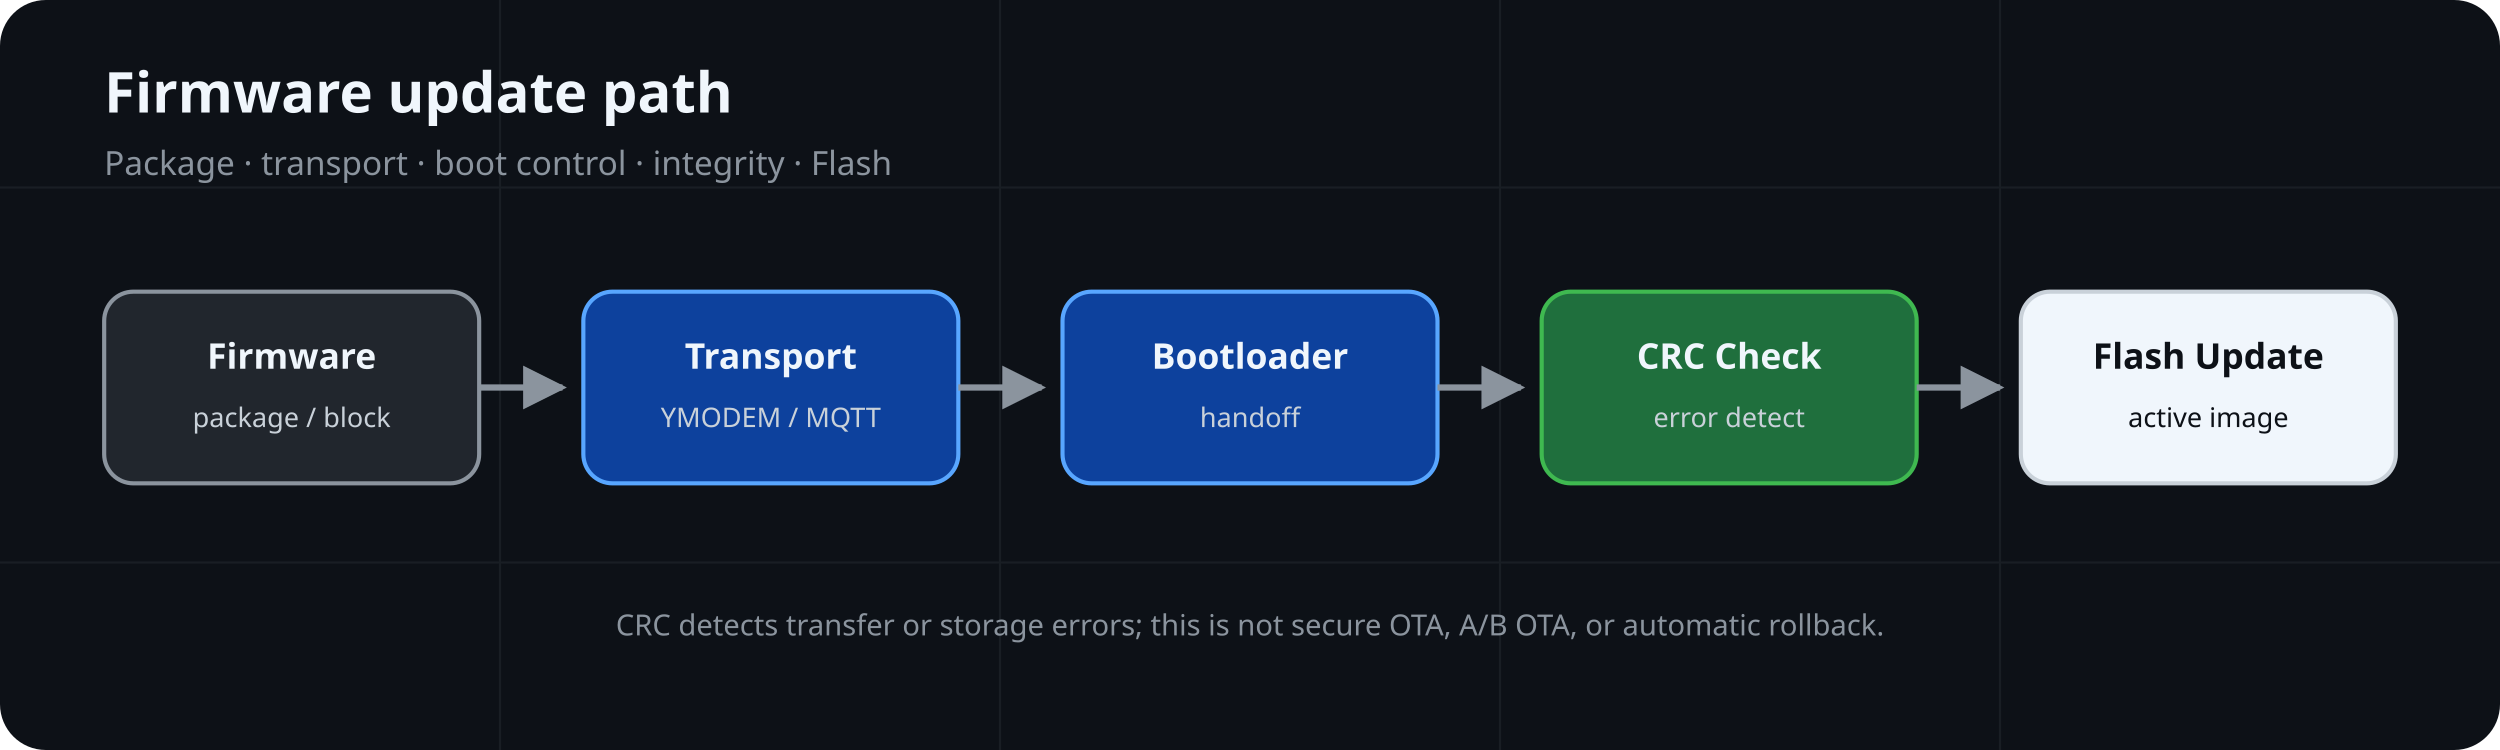
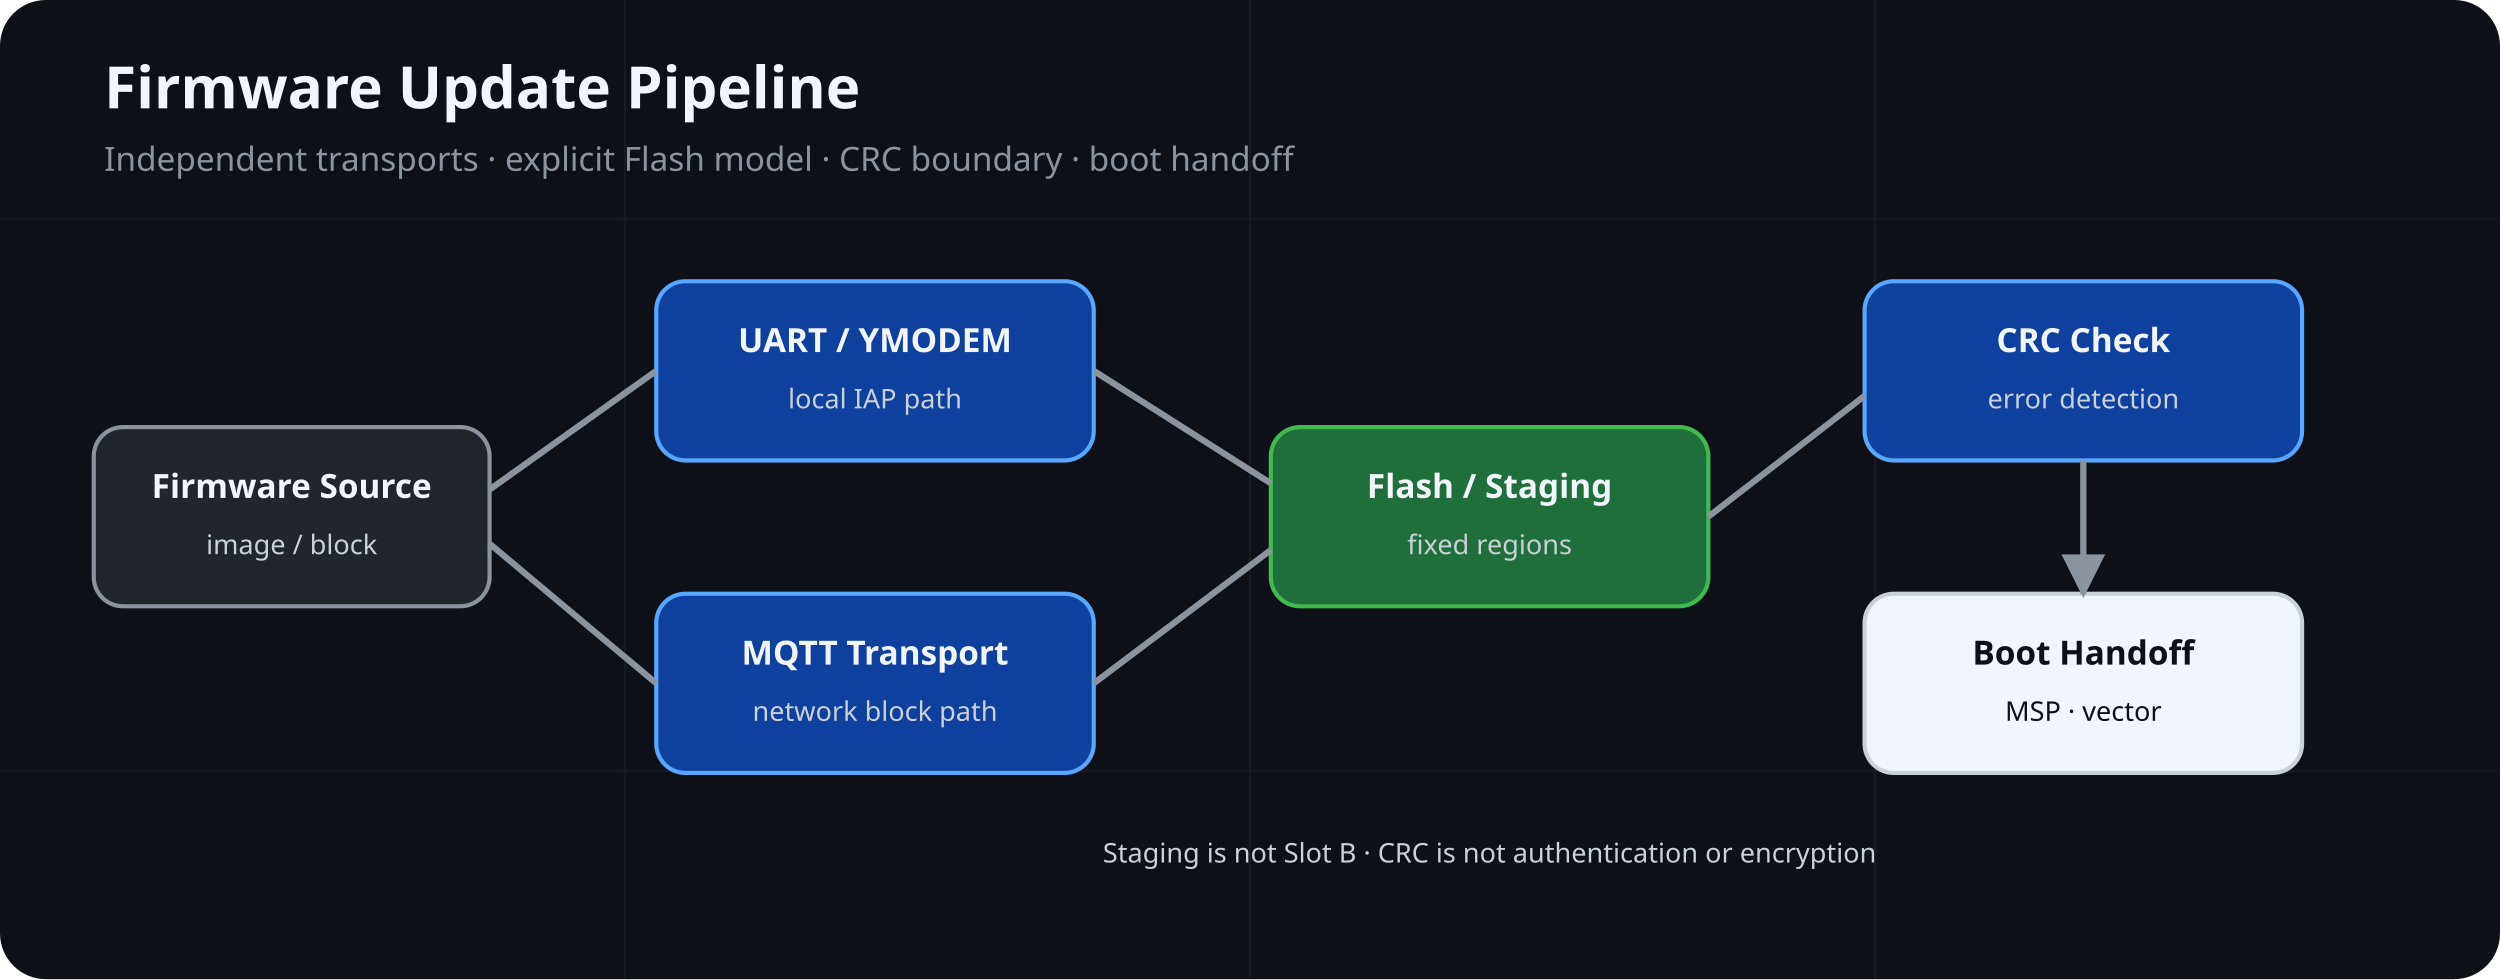
- <svg xmlns="http://www.w3.org/2000/svg" width="1200" height="360" viewBox="0 0 1200 360" role="img" aria-labelledby="title desc">
+ <svg xmlns="http://www.w3.org/2000/svg" width="1200" height="470" viewBox="0 0 1200 470" role="img" aria-labelledby="title desc">
  <defs>
    <marker id="arrow" viewBox="0 0 10 10" refX="9" refY="5" markerWidth="7" markerHeight="7" orient="auto">
      <path d="M0 0L10 5L0 10Z" fill="#8b949e" />
    </marker>
-     <style>
-       .bg{fill:#0d1117}.grid{stroke:#30363d;stroke-width:1;opacity:.35}.box{stroke-width:2}.input{fill:#21262d;stroke:#8b949e}.core{fill:#0d419d;stroke:#58a6ff}.hardware{fill:#1f6f3d;stroke:#3fb950}.output{fill:#f0f6fc;stroke:#c9d1d9}.title{font:700 27px system-ui,sans-serif;fill:#f0f6fc}.subtitle{font:16px system-ui,sans-serif;fill:#8b949e}.label{font:700 17px system-ui,sans-serif;fill:#f0f6fc;text-anchor:middle}.detail{font:13px system-ui,sans-serif;fill:#c9d1d9;text-anchor:middle}.dark{fill:#0d1117}.arrow{stroke:#8b949e;stroke-width:3;marker-end:url(#arrow)}.footer{font:14px system-ui,sans-serif;fill:#8b949e;text-anchor:middle}
-     </style>
+     <style>.bg{fill:#0d1117}.grid{stroke:#30363d;opacity:.28}.box{stroke-width:2}.input{fill:#21262d;stroke:#8b949e}.core{fill:#0d419d;stroke:#58a6ff}.hardware{fill:#1f6f3d;stroke:#3fb950}.output{fill:#f0f6fc;stroke:#c9d1d9}.title{font:700 28px system-ui,sans-serif;fill:#f0f6fc}.sub{font:16px system-ui,sans-serif;fill:#8b949e}.label{font:700 16px system-ui,sans-serif;fill:#f0f6fc;text-anchor:middle}.detail{font:13px system-ui,sans-serif;fill:#c9d1d9;text-anchor:middle}.dark{fill:#0d1117}.arrow{fill:none;stroke:#8b949e;stroke-width:3;marker-end:url(#arrow)}</style>
  </defs>
-   <rect class="bg" width="1200" height="360" rx="22" />
-   <path class="grid" d="M0 90H1200M0 270H1200M240 0V360M480 0V360M720 0V360M960 0V360" />
-   <text class="title" x="50" y="54">Firmware update path</text>
-   <text class="subtitle" x="50" y="84">Package · transport · boot control · integrity · Flash</text>
-   <rect class="box input" x="50" y="140" width="180" height="92" rx="14" />
-   <text class="label" x="140" y="177">Firmware</text>
-   <text class="detail" x="140" y="205">package / block</text>
-   <rect class="box core" x="280" y="140" width="180" height="92" rx="14" />
-   <text class="label" x="370" y="177">Transport</text>
-   <text class="detail" x="370" y="205">YMODEM / MQTT</text>
-   <rect class="box core" x="510" y="140" width="180" height="92" rx="14" />
-   <text class="label" x="600" y="177">Bootloader</text>
-   <text class="detail" x="600" y="205">handoff</text>
-   <rect class="box hardware" x="740" y="140" width="180" height="92" rx="14" />
-   <text class="label" x="830" y="177">CRC Check</text>
-   <text class="detail" x="830" y="205">error detect</text>
-   <rect class="box output" x="970" y="140" width="180" height="92" rx="14" />
-   <text class="label dark" x="1060" y="177">Flash Update</text>
-   <text class="detail dark" x="1060" y="205">active image</text>
-   <path class="arrow" d="M230 186H270" />
-   <path class="arrow" d="M460 186H500" />
-   <path class="arrow" d="M690 186H730" />
-   <path class="arrow" d="M920 186H960" />
-   <text class="footer" x="600" y="305">CRC detects transfer or storage errors; this is not secure OTA, A/B OTA, or automatic rollback.</text>
+   <rect class="bg" width="1200" height="470" rx="22" />
+   <path class="grid" d="M0 105H1200M0 370H1200M300 0V470M600 0V470M900 0V470" />
+   <text class="title" x="50" y="52">Firmware Update Pipeline</text>
+   <text class="sub" x="50" y="82">Independent transports · explicit Flash model · CRC boundary · boot handoff</text>
+   <rect class="box input" x="45" y="205" width="190" height="86" rx="14" />
+   <text class="label" x="140" y="239">Firmware Source</text>
+   <text class="detail" x="140" y="266">image / block</text>
+   <rect class="box core" x="315" y="135" width="210" height="86" rx="14" />
+   <text class="label" x="420" y="169">UART / YMODEM</text>
+   <text class="detail" x="420" y="196">local IAP path</text>
+   <rect class="box core" x="315" y="285" width="210" height="86" rx="14" />
+   <text class="label" x="420" y="319">MQTT Transport</text>
+   <text class="detail" x="420" y="346">network block path</text>
+   <rect class="box hardware" x="610" y="205" width="210" height="86" rx="14" />
+   <text class="label" x="715" y="239">Flash / Staging</text>
+   <text class="detail" x="715" y="266">fixed regions</text>
+   <rect class="box core" x="895" y="135" width="210" height="86" rx="14" />
+   <text class="label" x="1000" y="169">CRC Check</text>
+   <text class="detail" x="1000" y="196">error detection</text>
+   <rect class="box output" x="895" y="285" width="210" height="86" rx="14" />
+   <text class="label dark" x="1000" y="319">Boot Handoff</text>
+   <text class="detail dark" x="1000" y="346">MSP · vector</text>
+   <path class="arrow" d="M235 235L315 178M235 261L315 328M525 178L610 232M525 328L610 264M820 248L895 190M1000 221V285" />
+   <text class="detail" x="715" y="414">Staging is not Slot B · CRC is not authentication or encryption</text>
</svg>
